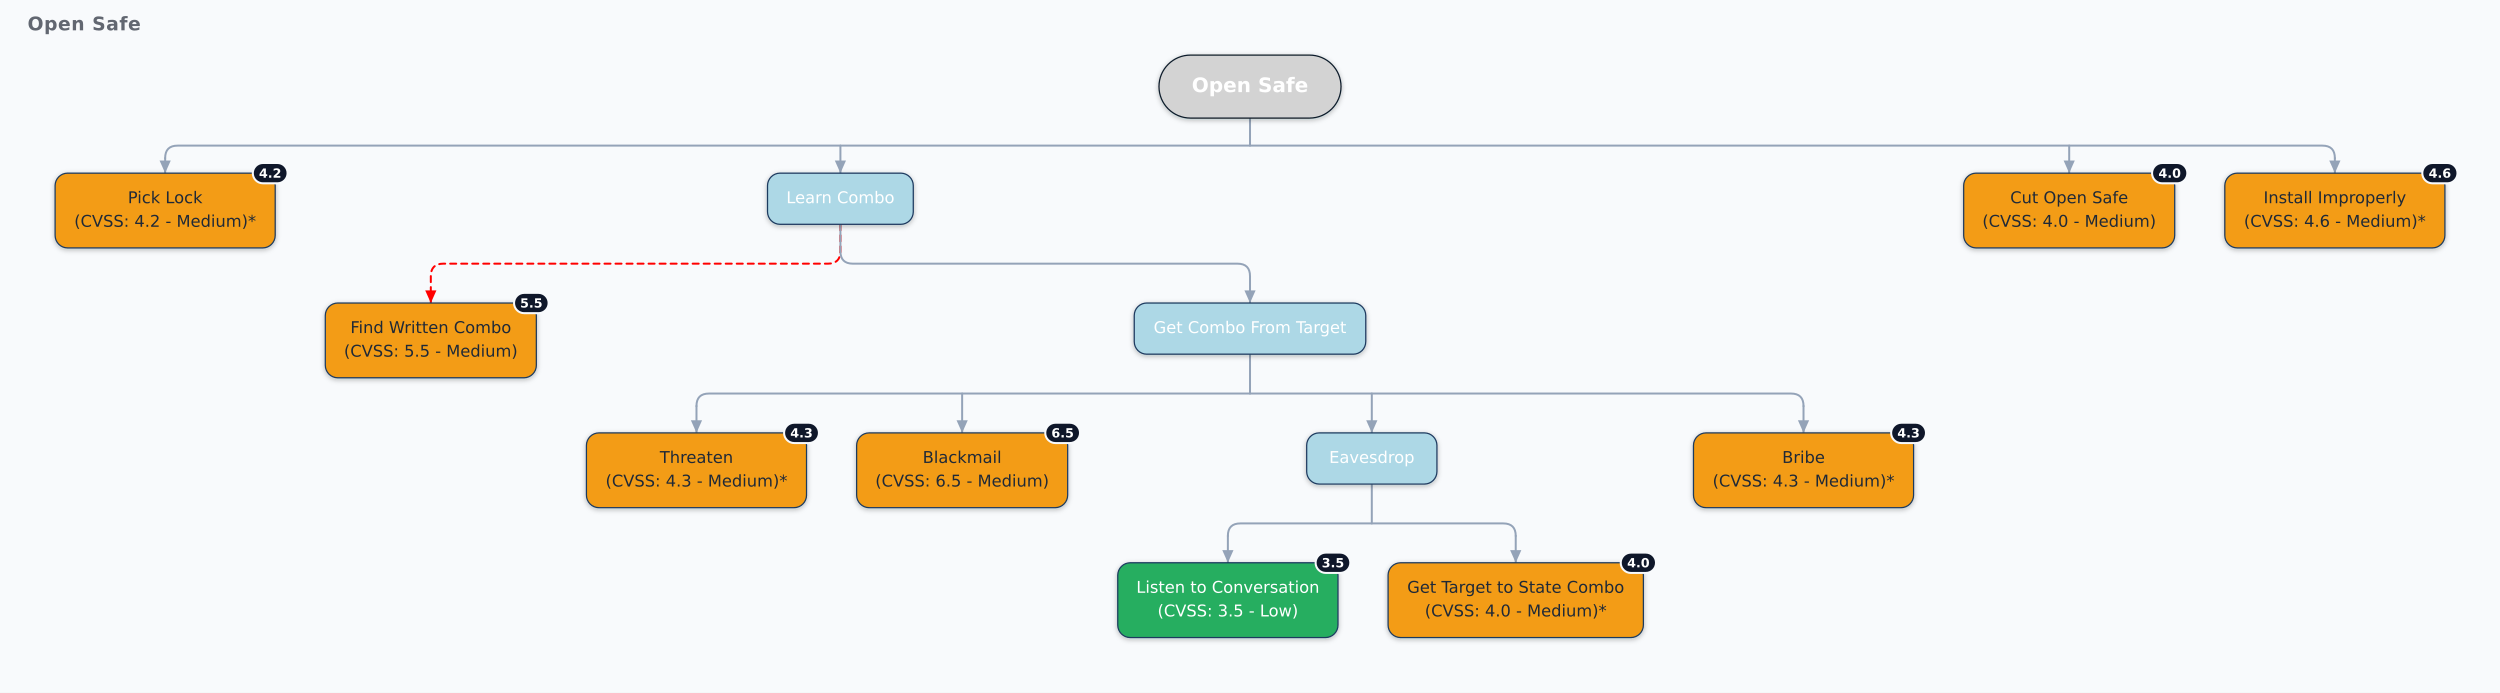
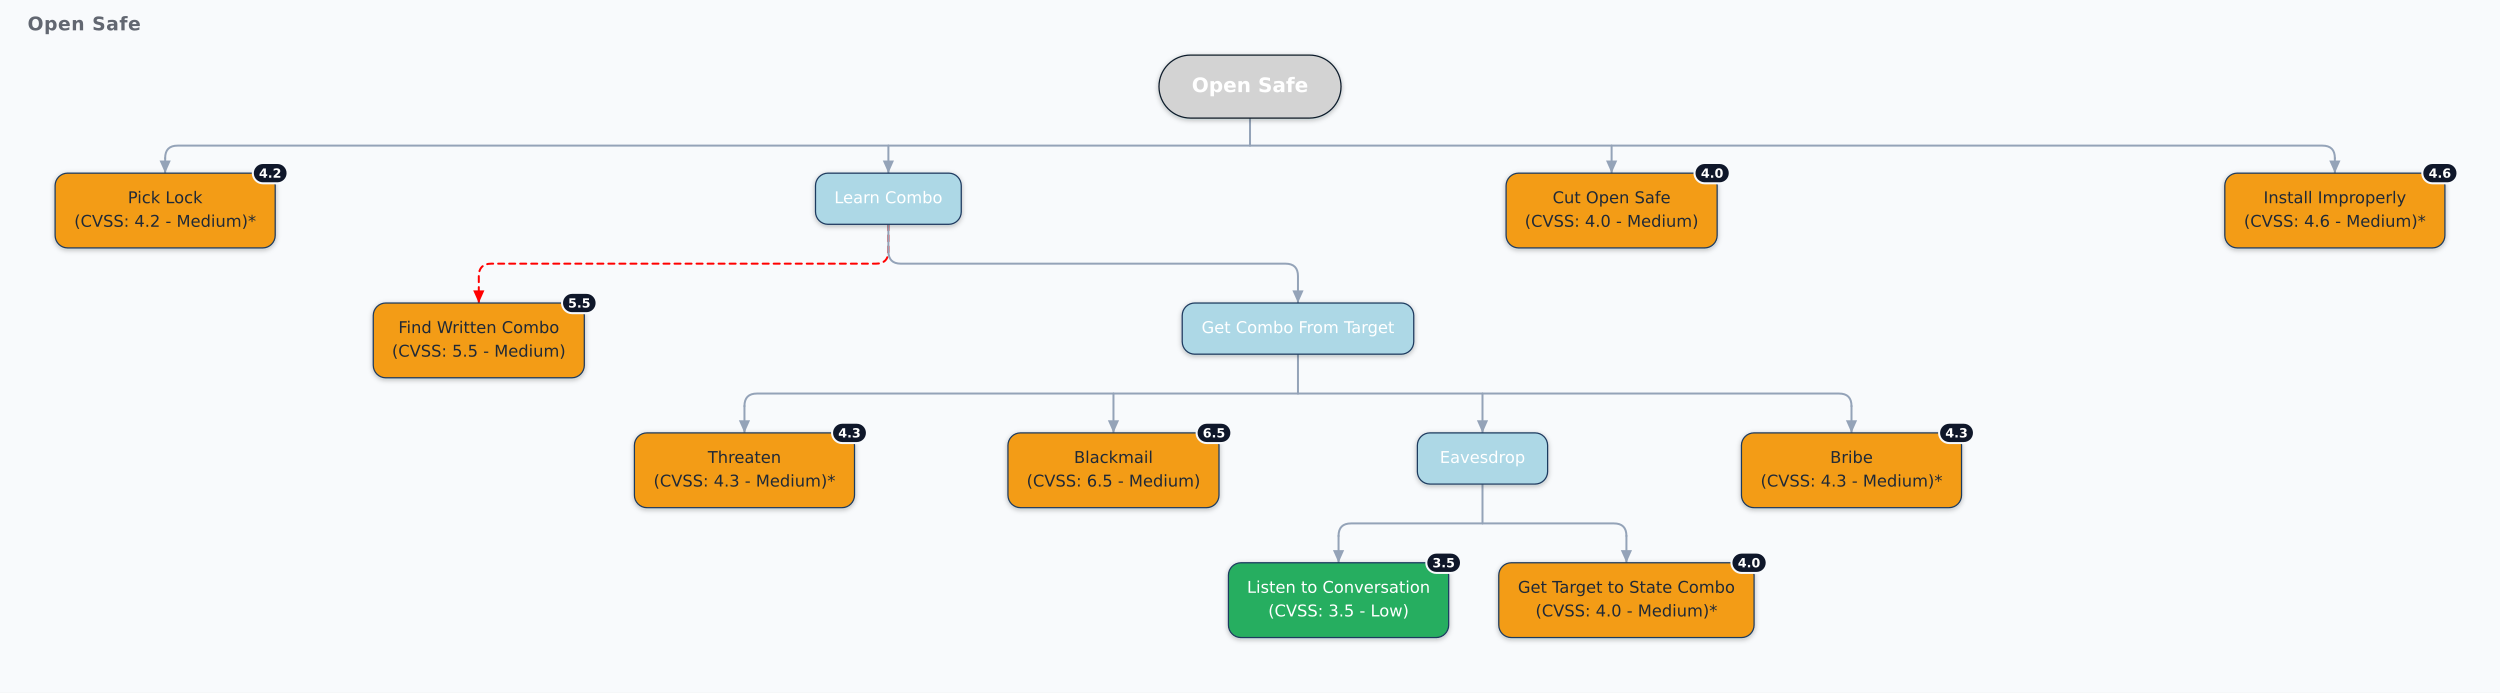
<svg xmlns="http://www.w3.org/2000/svg" width="1996.15" height="553.05" viewBox="-44 -44 1996.15 553.05" preserveAspectRatio="xMidYMid meet" class="usv-svg usv-attacktrees" data-usv-engine="svg" data-usv-module="attacktrees" data-usv-theme="sv_default">
  <defs>
    <filter id="usv-shadow-0" x="-20%" y="-20%" width="140%" height="140%">
      <feDropShadow dx="0" dy="1.2" stdDeviation="2.2" flood-color="#0f172a" flood-opacity="0.28" />
    </filter>
    <marker id="usv-arrow-1" viewBox="0 0 10 10" refX="9" refY="5" markerWidth="7" markerHeight="7" orient="auto-start-reverse">
      <path d="M 0 1 L 9 5 L 0 9 z" fill="#94a3b8" />
    </marker>
    <marker id="usv-arrow-2" viewBox="0 0 10 10" refX="9" refY="5" markerWidth="7" markerHeight="7" orient="auto-start-reverse">
      <path d="M 0 1 L 9 5 L 0 9 z" fill="red" />
    </marker>
  </defs>
  <style type="text/css">
.usv-attacktrees text { font-family: DejaVu Sans; }
.usv-attacktrees .usv-node:hover rect, .usv-attacktrees .usv-node:hover polygon { stroke-width: 2.2; }
</style>
  <rect x="-44" y="-44" width="1996.15" height="553.05" rx="0" fill="#f8fafc" stroke="none" stroke-width="0" />
  <g class="usv-rail" data-from="Open Safe">
    <path d="M 87.87 82.27 Q 87.87 72.27 97.87 72.27 L 1810.29 72.27 Q 1820.29 72.27 1820.29 82.27" fill="none" stroke="#94a3b8" stroke-width="1.6" stroke-linecap="round" />
    <path d="M 954.08 50.28 L 954.08 72.27" fill="none" stroke="#94a3b8" stroke-width="1.6" stroke-linecap="round" />
  </g>
  <g class="usv-edge usv-edge--tree" data-from="Open Safe" data-to="Pick Lock">
    <path d="M 87.87 82.27 L 87.87 94.25" fill="none" stroke="#94a3b8" stroke-width="1.6" stroke-linecap="round" marker-end="url(#usv-arrow-1)" />
  </g>
  <g class="usv-edge usv-edge--tree" data-from="Open Safe" data-to="Learn Combo">
-     <path d="M 627.03 72.27 L 627.03 94.25" fill="none" stroke="#94a3b8" stroke-width="1.6" stroke-linecap="round" marker-end="url(#usv-arrow-1)" />
+     <path d="M 665.34 72.27 L 665.34 94.25" fill="none" stroke="#94a3b8" stroke-width="1.6" stroke-linecap="round" marker-end="url(#usv-arrow-1)" />
  </g>
  <g class="usv-edge usv-edge--tree" data-from="Open Safe" data-to="Cut Open Safe">
-     <path d="M 1608.17 72.27 L 1608.17 94.25" fill="none" stroke="#94a3b8" stroke-width="1.6" stroke-linecap="round" marker-end="url(#usv-arrow-1)" />
+     <path d="M 1242.81 72.27 L 1242.81 94.25" fill="none" stroke="#94a3b8" stroke-width="1.6" stroke-linecap="round" marker-end="url(#usv-arrow-1)" />
  </g>
  <g class="usv-edge usv-edge--tree" data-from="Open Safe" data-to="Install Improperly">
    <path d="M 1820.29 82.27 L 1820.29 94.25" fill="none" stroke="#94a3b8" stroke-width="1.6" stroke-linecap="round" marker-end="url(#usv-arrow-1)" />
  </g>
  <g class="usv-edge usv-edge--tree" data-from="Learn Combo" data-to="Find Written Combo">
-     <path d="M 627.03 135.1 L 627.03 156.53 Q 627.03 166.53 617.03 166.53 L 309.99 166.53 Q 299.99 166.53 299.99 176.53 L 299.99 197.95" fill="none" stroke="red" stroke-width="1.6" stroke-linecap="round" stroke-dasharray="4.8 4" marker-end="url(#usv-arrow-2)" />
+     <path d="M 665.34 135.1 L 665.34 156.53 Q 665.34 166.53 655.34 166.53 L 348.3 166.53 Q 338.3 166.53 338.3 176.53 L 338.3 197.95" fill="none" stroke="red" stroke-width="1.6" stroke-linecap="round" stroke-dasharray="4.8 4" marker-end="url(#usv-arrow-2)" />
  </g>
  <g class="usv-edge usv-edge--tree" data-from="Learn Combo" data-to="Get Combo From Target">
-     <path d="M 627.03 135.1 L 627.03 156.53 Q 627.03 166.53 637.03 166.53 L 944.08 166.53 Q 954.08 166.53 954.08 176.53 L 954.08 197.95" fill="none" stroke="#94a3b8" stroke-width="1.6" stroke-linecap="round" marker-end="url(#usv-arrow-1)" />
+     <path d="M 665.34 135.1 L 665.34 156.53 Q 665.34 166.53 675.34 166.53 L 982.38 166.53 Q 992.38 166.53 992.38 176.53 L 992.38 197.95" fill="none" stroke="#94a3b8" stroke-width="1.6" stroke-linecap="round" marker-end="url(#usv-arrow-1)" />
  </g>
  <g class="usv-rail" data-from="Get Combo From Target">
-     <path d="M 512.11 280.23 Q 512.11 270.23 522.11 270.23 L 1386.04 270.23 Q 1396.04 270.23 1396.04 280.23" fill="none" stroke="#94a3b8" stroke-width="1.6" stroke-linecap="round" />
-     <path d="M 954.08 238.8 L 954.08 270.23" fill="none" stroke="#94a3b8" stroke-width="1.6" stroke-linecap="round" />
+     <path d="M 550.42 280.23 Q 550.42 270.23 560.42 270.23 L 1424.35 270.23 Q 1434.35 270.23 1434.35 280.23" fill="none" stroke="#94a3b8" stroke-width="1.6" stroke-linecap="round" />
+     <path d="M 992.38 238.8 L 992.38 270.23" fill="none" stroke="#94a3b8" stroke-width="1.6" stroke-linecap="round" />
  </g>
  <g class="usv-edge usv-edge--tree" data-from="Get Combo From Target" data-to="Threaten">
-     <path d="M 512.11 280.23 L 512.11 301.65" fill="none" stroke="#94a3b8" stroke-width="1.6" stroke-linecap="round" marker-end="url(#usv-arrow-1)" />
+     <path d="M 550.42 280.23 L 550.42 301.65" fill="none" stroke="#94a3b8" stroke-width="1.6" stroke-linecap="round" marker-end="url(#usv-arrow-1)" />
  </g>
  <g class="usv-edge usv-edge--tree" data-from="Get Combo From Target" data-to="Blackmail">
-     <path d="M 724.23 270.23 L 724.23 301.65" fill="none" stroke="#94a3b8" stroke-width="1.6" stroke-linecap="round" marker-end="url(#usv-arrow-1)" />
+     <path d="M 845.06 270.23 L 845.06 301.65" fill="none" stroke="#94a3b8" stroke-width="1.6" stroke-linecap="round" marker-end="url(#usv-arrow-1)" />
  </g>
  <g class="usv-edge usv-edge--tree" data-from="Get Combo From Target" data-to="Eavesdrop">
-     <path d="M 1051.33 270.23 L 1051.33 301.65" fill="none" stroke="#94a3b8" stroke-width="1.6" stroke-linecap="round" marker-end="url(#usv-arrow-1)" />
+     <path d="M 1139.71 270.23 L 1139.71 301.65" fill="none" stroke="#94a3b8" stroke-width="1.6" stroke-linecap="round" marker-end="url(#usv-arrow-1)" />
  </g>
  <g class="usv-edge usv-edge--tree" data-from="Get Combo From Target" data-to="Bribe">
-     <path d="M 1396.04 280.23 L 1396.04 301.65" fill="none" stroke="#94a3b8" stroke-width="1.6" stroke-linecap="round" marker-end="url(#usv-arrow-1)" />
+     <path d="M 1434.35 280.23 L 1434.35 301.65" fill="none" stroke="#94a3b8" stroke-width="1.6" stroke-linecap="round" marker-end="url(#usv-arrow-1)" />
  </g>
  <g class="usv-rail" data-from="Eavesdrop">
-     <path d="M 936.41 383.93 Q 936.41 373.93 946.41 373.93 L 1156.25 373.93 Q 1166.25 373.93 1166.25 383.93" fill="none" stroke="#94a3b8" stroke-width="1.6" stroke-linecap="round" />
-     <path d="M 1051.33 342.5 L 1051.33 373.93" fill="none" stroke="#94a3b8" stroke-width="1.6" stroke-linecap="round" />
+     <path d="M 1024.78 383.93 Q 1024.78 373.93 1034.78 373.93 L 1244.63 373.93 Q 1254.63 373.93 1254.63 383.93" fill="none" stroke="#94a3b8" stroke-width="1.6" stroke-linecap="round" />
+     <path d="M 1139.71 342.5 L 1139.71 373.93" fill="none" stroke="#94a3b8" stroke-width="1.6" stroke-linecap="round" />
  </g>
  <g class="usv-edge usv-edge--tree" data-from="Eavesdrop" data-to="Listen to Conversation">
-     <path d="M 936.41 383.93 L 936.41 405.35" fill="none" stroke="#94a3b8" stroke-width="1.6" stroke-linecap="round" marker-end="url(#usv-arrow-1)" />
+     <path d="M 1024.78 383.93 L 1024.78 405.35" fill="none" stroke="#94a3b8" stroke-width="1.6" stroke-linecap="round" marker-end="url(#usv-arrow-1)" />
  </g>
  <g class="usv-edge usv-edge--tree" data-from="Eavesdrop" data-to="Get Target to State Combo">
-     <path d="M 1166.25 383.93 L 1166.25 405.35" fill="none" stroke="#94a3b8" stroke-width="1.6" stroke-linecap="round" marker-end="url(#usv-arrow-1)" />
+     <path d="M 1254.63 383.93 L 1254.63 405.35" fill="none" stroke="#94a3b8" stroke-width="1.6" stroke-linecap="round" marker-end="url(#usv-arrow-1)" />
  </g>
  <g class="usv-node usv-node--root" data-label="Open Safe" data-node-id="Open_Safe">
    <rect x="881.4" y="0" width="145.36" height="50.28" rx="25.14" fill="lightgrey" stroke="#0d1b2a" stroke-width="1" filter="url(#usv-shadow-0)" />
    <text x="954.08" y="29.54" text-anchor="middle" font-size="16" fill="#ffffff" font-weight="bold">Open Safe</text>
  </g>
  <g class="usv-node usv-node--node usv-sev--medium" data-cvss="4.2" data-label="Pick Lock" data-node-id="Pick_Lock">
    <rect x="0" y="94.25" width="175.74" height="59.7" rx="10" fill="#f39c12" stroke="#1e3a5f" stroke-width="1" filter="url(#usv-shadow-0)" />
    <text x="87.87" y="118.25" text-anchor="middle" font-size="13" fill="#1f2937">Pick Lock</text>
    <text x="87.87" y="137.1" text-anchor="middle" font-size="13" fill="#1f2937">(CVSS: 4.2 - Medium)*</text>
  </g>
  <g class="usv-node usv-node--node" data-label="Learn Combo" data-node-id="Learn_Combo">
-     <rect x="568.84" y="94.25" width="116.38" height="40.85" rx="10" fill="lightblue" stroke="#1e3a5f" stroke-width="1" filter="url(#usv-shadow-0)" />
-     <text x="627.03" y="118.25" text-anchor="middle" font-size="13" fill="#ffffff">Learn Combo</text>
+     <rect x="607.15" y="94.25" width="116.38" height="40.85" rx="10" fill="lightblue" stroke="#1e3a5f" stroke-width="1" filter="url(#usv-shadow-0)" />
+     <text x="665.34" y="118.25" text-anchor="middle" font-size="13" fill="#ffffff">Learn Combo</text>
  </g>
  <g class="usv-node usv-node--node usv-sev--medium" data-cvss="4.0" data-label="Cut Open Safe" data-node-id="Cut_Open_Safe">
-     <rect x="1523.91" y="94.25" width="168.51" height="59.7" rx="10" fill="#f39c12" stroke="#1e3a5f" stroke-width="1" filter="url(#usv-shadow-0)" />
-     <text x="1608.17" y="118.25" text-anchor="middle" font-size="13" fill="#1f2937">Cut Open Safe</text>
-     <text x="1608.17" y="137.1" text-anchor="middle" font-size="13" fill="#1f2937">(CVSS: 4.0 - Medium)</text>
+     <rect x="1158.56" y="94.25" width="168.51" height="59.7" rx="10" fill="#f39c12" stroke="#1e3a5f" stroke-width="1" filter="url(#usv-shadow-0)" />
+     <text x="1242.81" y="118.25" text-anchor="middle" font-size="13" fill="#1f2937">Cut Open Safe</text>
+     <text x="1242.81" y="137.1" text-anchor="middle" font-size="13" fill="#1f2937">(CVSS: 4.0 - Medium)</text>
  </g>
  <g class="usv-node usv-node--node usv-sev--medium" data-cvss="4.6" data-label="Install Improperly" data-node-id="Install_Improperly">
    <rect x="1732.42" y="94.25" width="175.74" height="59.7" rx="10" fill="#f39c12" stroke="#1e3a5f" stroke-width="1" filter="url(#usv-shadow-0)" />
    <text x="1820.29" y="118.25" text-anchor="middle" font-size="13" fill="#1f2937">Install Improperly</text>
    <text x="1820.29" y="137.1" text-anchor="middle" font-size="13" fill="#1f2937">(CVSS: 4.6 - Medium)*</text>
  </g>
  <g class="usv-node usv-node--node usv-sev--medium" data-cvss="5.5" data-label="Find Written Combo" data-node-id="Find_Written_Combo">
-     <rect x="215.74" y="197.95" width="168.51" height="59.7" rx="10" fill="#f39c12" stroke="#1e3a5f" stroke-width="1" filter="url(#usv-shadow-0)" />
-     <text x="299.99" y="221.95" text-anchor="middle" font-size="13" fill="#1f2937">Find Written Combo</text>
-     <text x="299.99" y="240.8" text-anchor="middle" font-size="13" fill="#1f2937">(CVSS: 5.5 - Medium)</text>
+     <rect x="254.04" y="197.95" width="168.51" height="59.7" rx="10" fill="#f39c12" stroke="#1e3a5f" stroke-width="1" filter="url(#usv-shadow-0)" />
+     <text x="338.3" y="221.95" text-anchor="middle" font-size="13" fill="#1f2937">Find Written Combo</text>
+     <text x="338.3" y="240.8" text-anchor="middle" font-size="13" fill="#1f2937">(CVSS: 5.5 - Medium)</text>
  </g>
  <g class="usv-node usv-node--node" data-label="Get Combo From Target" data-node-id="Get_Combo_From_Target">
-     <rect x="861.65" y="197.95" width="184.86" height="40.85" rx="10" fill="lightblue" stroke="#1e3a5f" stroke-width="1" filter="url(#usv-shadow-0)" />
-     <text x="954.08" y="221.95" text-anchor="middle" font-size="13" fill="#ffffff">Get Combo From Target</text>
+     <rect x="899.96" y="197.95" width="184.86" height="40.85" rx="10" fill="lightblue" stroke="#1e3a5f" stroke-width="1" filter="url(#usv-shadow-0)" />
+     <text x="992.38" y="221.95" text-anchor="middle" font-size="13" fill="#ffffff">Get Combo From Target</text>
  </g>
  <g class="usv-node usv-node--node usv-sev--medium" data-cvss="4.3" data-label="Threaten" data-node-id="Threaten">
-     <rect x="424.24" y="301.65" width="175.74" height="59.7" rx="10" fill="#f39c12" stroke="#1e3a5f" stroke-width="1" filter="url(#usv-shadow-0)" />
-     <text x="512.11" y="325.65" text-anchor="middle" font-size="13" fill="#1f2937">Threaten</text>
-     <text x="512.11" y="344.5" text-anchor="middle" font-size="13" fill="#1f2937">(CVSS: 4.3 - Medium)*</text>
+     <rect x="462.55" y="301.65" width="175.74" height="59.7" rx="10" fill="#f39c12" stroke="#1e3a5f" stroke-width="1" filter="url(#usv-shadow-0)" />
+     <text x="550.42" y="325.65" text-anchor="middle" font-size="13" fill="#1f2937">Threaten</text>
+     <text x="550.42" y="344.5" text-anchor="middle" font-size="13" fill="#1f2937">(CVSS: 4.3 - Medium)*</text>
  </g>
  <g class="usv-node usv-node--node usv-sev--medium" data-cvss="6.5" data-label="Blackmail" data-node-id="Blackmail">
-     <rect x="639.98" y="301.65" width="168.51" height="59.7" rx="10" fill="#f39c12" stroke="#1e3a5f" stroke-width="1" filter="url(#usv-shadow-0)" />
-     <text x="724.23" y="325.65" text-anchor="middle" font-size="13" fill="#1f2937">Blackmail</text>
-     <text x="724.23" y="344.5" text-anchor="middle" font-size="13" fill="#1f2937">(CVSS: 6.5 - Medium)</text>
+     <rect x="760.81" y="301.65" width="168.51" height="59.7" rx="10" fill="#f39c12" stroke="#1e3a5f" stroke-width="1" filter="url(#usv-shadow-0)" />
+     <text x="845.06" y="325.65" text-anchor="middle" font-size="13" fill="#1f2937">Blackmail</text>
+     <text x="845.06" y="344.5" text-anchor="middle" font-size="13" fill="#1f2937">(CVSS: 6.5 - Medium)</text>
  </g>
  <g class="usv-node usv-node--node" data-label="Eavesdrop" data-node-id="Eavesdrop">
-     <rect x="999.33" y="301.65" width="104" height="40.85" rx="10" fill="lightblue" stroke="#1e3a5f" stroke-width="1" filter="url(#usv-shadow-0)" />
-     <text x="1051.33" y="325.65" text-anchor="middle" font-size="13" fill="#ffffff">Eavesdrop</text>
+     <rect x="1087.71" y="301.65" width="104" height="40.85" rx="10" fill="lightblue" stroke="#1e3a5f" stroke-width="1" filter="url(#usv-shadow-0)" />
+     <text x="1139.71" y="325.65" text-anchor="middle" font-size="13" fill="#ffffff">Eavesdrop</text>
  </g>
  <g class="usv-node usv-node--node usv-sev--medium" data-cvss="4.3" data-label="Bribe" data-node-id="Bribe">
-     <rect x="1308.18" y="301.65" width="175.74" height="59.7" rx="10" fill="#f39c12" stroke="#1e3a5f" stroke-width="1" filter="url(#usv-shadow-0)" />
-     <text x="1396.04" y="325.65" text-anchor="middle" font-size="13" fill="#1f2937">Bribe</text>
-     <text x="1396.04" y="344.5" text-anchor="middle" font-size="13" fill="#1f2937">(CVSS: 4.3 - Medium)*</text>
+     <rect x="1346.48" y="301.65" width="175.74" height="59.7" rx="10" fill="#f39c12" stroke="#1e3a5f" stroke-width="1" filter="url(#usv-shadow-0)" />
+     <text x="1434.35" y="325.65" text-anchor="middle" font-size="13" fill="#1f2937">Bribe</text>
+     <text x="1434.35" y="344.5" text-anchor="middle" font-size="13" fill="#1f2937">(CVSS: 4.3 - Medium)*</text>
  </g>
  <g class="usv-node usv-node--node usv-sev--low" data-cvss="3.5" data-label="Listen to Conversation" data-node-id="Listen_to_Conversation">
-     <rect x="848.48" y="405.35" width="175.85" height="59.7" rx="10" fill="#27ae60" stroke="#1e3a5f" stroke-width="1" filter="url(#usv-shadow-0)" />
-     <text x="936.41" y="429.35" text-anchor="middle" font-size="13" fill="#ffffff">Listen to Conversation</text>
-     <text x="936.41" y="448.2" text-anchor="middle" font-size="13" fill="#ffffff">(CVSS: 3.5 - Low)</text>
+     <rect x="936.86" y="405.35" width="175.85" height="59.7" rx="10" fill="#27ae60" stroke="#1e3a5f" stroke-width="1" filter="url(#usv-shadow-0)" />
+     <text x="1024.78" y="429.35" text-anchor="middle" font-size="13" fill="#ffffff">Listen to Conversation</text>
+     <text x="1024.78" y="448.2" text-anchor="middle" font-size="13" fill="#ffffff">(CVSS: 3.5 - Low)</text>
  </g>
  <g class="usv-node usv-node--node usv-sev--medium" data-cvss="4.0" data-label="Get Target to State Combo" data-node-id="Get_Target_to_State_Combo">
-     <rect x="1064.33" y="405.35" width="203.85" height="59.7" rx="10" fill="#f39c12" stroke="#1e3a5f" stroke-width="1" filter="url(#usv-shadow-0)" />
-     <text x="1166.25" y="429.35" text-anchor="middle" font-size="13" fill="#1f2937">Get Target to State Combo</text>
-     <text x="1166.25" y="448.2" text-anchor="middle" font-size="13" fill="#1f2937">(CVSS: 4.0 - Medium)*</text>
+     <rect x="1152.71" y="405.35" width="203.85" height="59.7" rx="10" fill="#f39c12" stroke="#1e3a5f" stroke-width="1" filter="url(#usv-shadow-0)" />
+     <text x="1254.63" y="429.35" text-anchor="middle" font-size="13" fill="#1f2937">Get Target to State Combo</text>
+     <text x="1254.63" y="448.2" text-anchor="middle" font-size="13" fill="#1f2937">(CVSS: 4.0 - Medium)*</text>
  </g>
  <g class="usv-badge usv-badge--cvss" data-value="4.2">
    <rect x="157.85" y="86.14" width="27.78" height="16.22" rx="8.11" fill="#0f172a" stroke="#f8fafc" stroke-width="1.62" />
    <text x="171.74" y="97.9" text-anchor="middle" font-size="10.14" font-weight="bold" fill="#ffffff">4.2</text>
  </g>
  <g class="usv-badge usv-badge--cvss" data-value="4.0">
-     <rect x="1674.33" y="86.14" width="28.18" height="16.22" rx="8.11" fill="#0f172a" stroke="#f8fafc" stroke-width="1.62" />
-     <text x="1688.42" y="97.9" text-anchor="middle" font-size="10.14" font-weight="bold" fill="#ffffff">4.0</text>
+     <rect x="1308.98" y="86.14" width="28.18" height="16.22" rx="8.11" fill="#0f172a" stroke="#f8fafc" stroke-width="1.62" />
+     <text x="1323.07" y="97.9" text-anchor="middle" font-size="10.14" font-weight="bold" fill="#ffffff">4.0</text>
  </g>
  <g class="usv-badge usv-badge--cvss" data-value="4.6">
    <rect x="1890.1" y="86.14" width="28.12" height="16.22" rx="8.11" fill="#0f172a" stroke="#f8fafc" stroke-width="1.62" />
    <text x="1904.15" y="97.9" text-anchor="middle" font-size="10.14" font-weight="bold" fill="#ffffff">4.6</text>
  </g>
  <g class="usv-badge usv-badge--cvss" data-value="5.5">
-     <rect x="366.43" y="189.84" width="27.63" height="16.22" rx="8.11" fill="#0f172a" stroke="#f8fafc" stroke-width="1.62" />
-     <text x="380.24" y="201.6" text-anchor="middle" font-size="10.14" font-weight="bold" fill="#ffffff">5.5</text>
+     <rect x="404.74" y="189.84" width="27.63" height="16.22" rx="8.11" fill="#0f172a" stroke="#f8fafc" stroke-width="1.62" />
+     <text x="418.55" y="201.6" text-anchor="middle" font-size="10.14" font-weight="bold" fill="#ffffff">5.5</text>
  </g>
  <g class="usv-badge usv-badge--cvss" data-value="4.3">
-     <rect x="582.05" y="293.54" width="27.85" height="16.22" rx="8.11" fill="#0f172a" stroke="#f8fafc" stroke-width="1.62" />
-     <text x="595.98" y="305.3" text-anchor="middle" font-size="10.14" font-weight="bold" fill="#ffffff">4.3</text>
+     <rect x="620.36" y="293.54" width="27.85" height="16.22" rx="8.11" fill="#0f172a" stroke="#f8fafc" stroke-width="1.62" />
+     <text x="634.29" y="305.3" text-anchor="middle" font-size="10.14" font-weight="bold" fill="#ffffff">4.3</text>
  </g>
  <g class="usv-badge usv-badge--cvss" data-value="6.5">
-     <rect x="790.59" y="293.54" width="27.78" height="16.22" rx="8.11" fill="#0f172a" stroke="#f8fafc" stroke-width="1.62" />
-     <text x="804.48" y="305.3" text-anchor="middle" font-size="10.14" font-weight="bold" fill="#ffffff">6.5</text>
+     <rect x="911.43" y="293.54" width="27.78" height="16.22" rx="8.11" fill="#0f172a" stroke="#f8fafc" stroke-width="1.62" />
+     <text x="925.32" y="305.3" text-anchor="middle" font-size="10.14" font-weight="bold" fill="#ffffff">6.5</text>
  </g>
  <g class="usv-badge usv-badge--cvss" data-value="4.3">
-     <rect x="1465.99" y="293.54" width="27.85" height="16.22" rx="8.11" fill="#0f172a" stroke="#f8fafc" stroke-width="1.62" />
-     <text x="1479.91" y="305.3" text-anchor="middle" font-size="10.14" font-weight="bold" fill="#ffffff">4.3</text>
+     <rect x="1504.29" y="293.54" width="27.85" height="16.22" rx="8.11" fill="#0f172a" stroke="#f8fafc" stroke-width="1.62" />
+     <text x="1518.22" y="305.3" text-anchor="middle" font-size="10.14" font-weight="bold" fill="#ffffff">4.3</text>
  </g>
  <g class="usv-badge usv-badge--cvss" data-value="3.5">
-     <rect x="1006.46" y="397.24" width="27.73" height="16.22" rx="8.11" fill="#0f172a" stroke="#f8fafc" stroke-width="1.62" />
-     <text x="1020.33" y="409" text-anchor="middle" font-size="10.14" font-weight="bold" fill="#ffffff">3.5</text>
+     <rect x="1094.84" y="397.24" width="27.73" height="16.22" rx="8.11" fill="#0f172a" stroke="#f8fafc" stroke-width="1.62" />
+     <text x="1108.71" y="409" text-anchor="middle" font-size="10.14" font-weight="bold" fill="#ffffff">3.5</text>
  </g>
  <g class="usv-badge usv-badge--cvss" data-value="4.0">
-     <rect x="1250.09" y="397.24" width="28.18" height="16.22" rx="8.11" fill="#0f172a" stroke="#f8fafc" stroke-width="1.62" />
-     <text x="1264.18" y="409" text-anchor="middle" font-size="10.14" font-weight="bold" fill="#ffffff">4.0</text>
+     <rect x="1338.47" y="397.24" width="28.18" height="16.22" rx="8.11" fill="#0f172a" stroke="#f8fafc" stroke-width="1.62" />
+     <text x="1352.55" y="409" text-anchor="middle" font-size="10.14" font-weight="bold" fill="#ffffff">4.0</text>
  </g>
  <text x="-22" y="-19.8" text-anchor="start" font-size="15" font-weight="600" fill="#111827" opacity="0.65" letter-spacing="0.4">Open Safe</text>
</svg>
